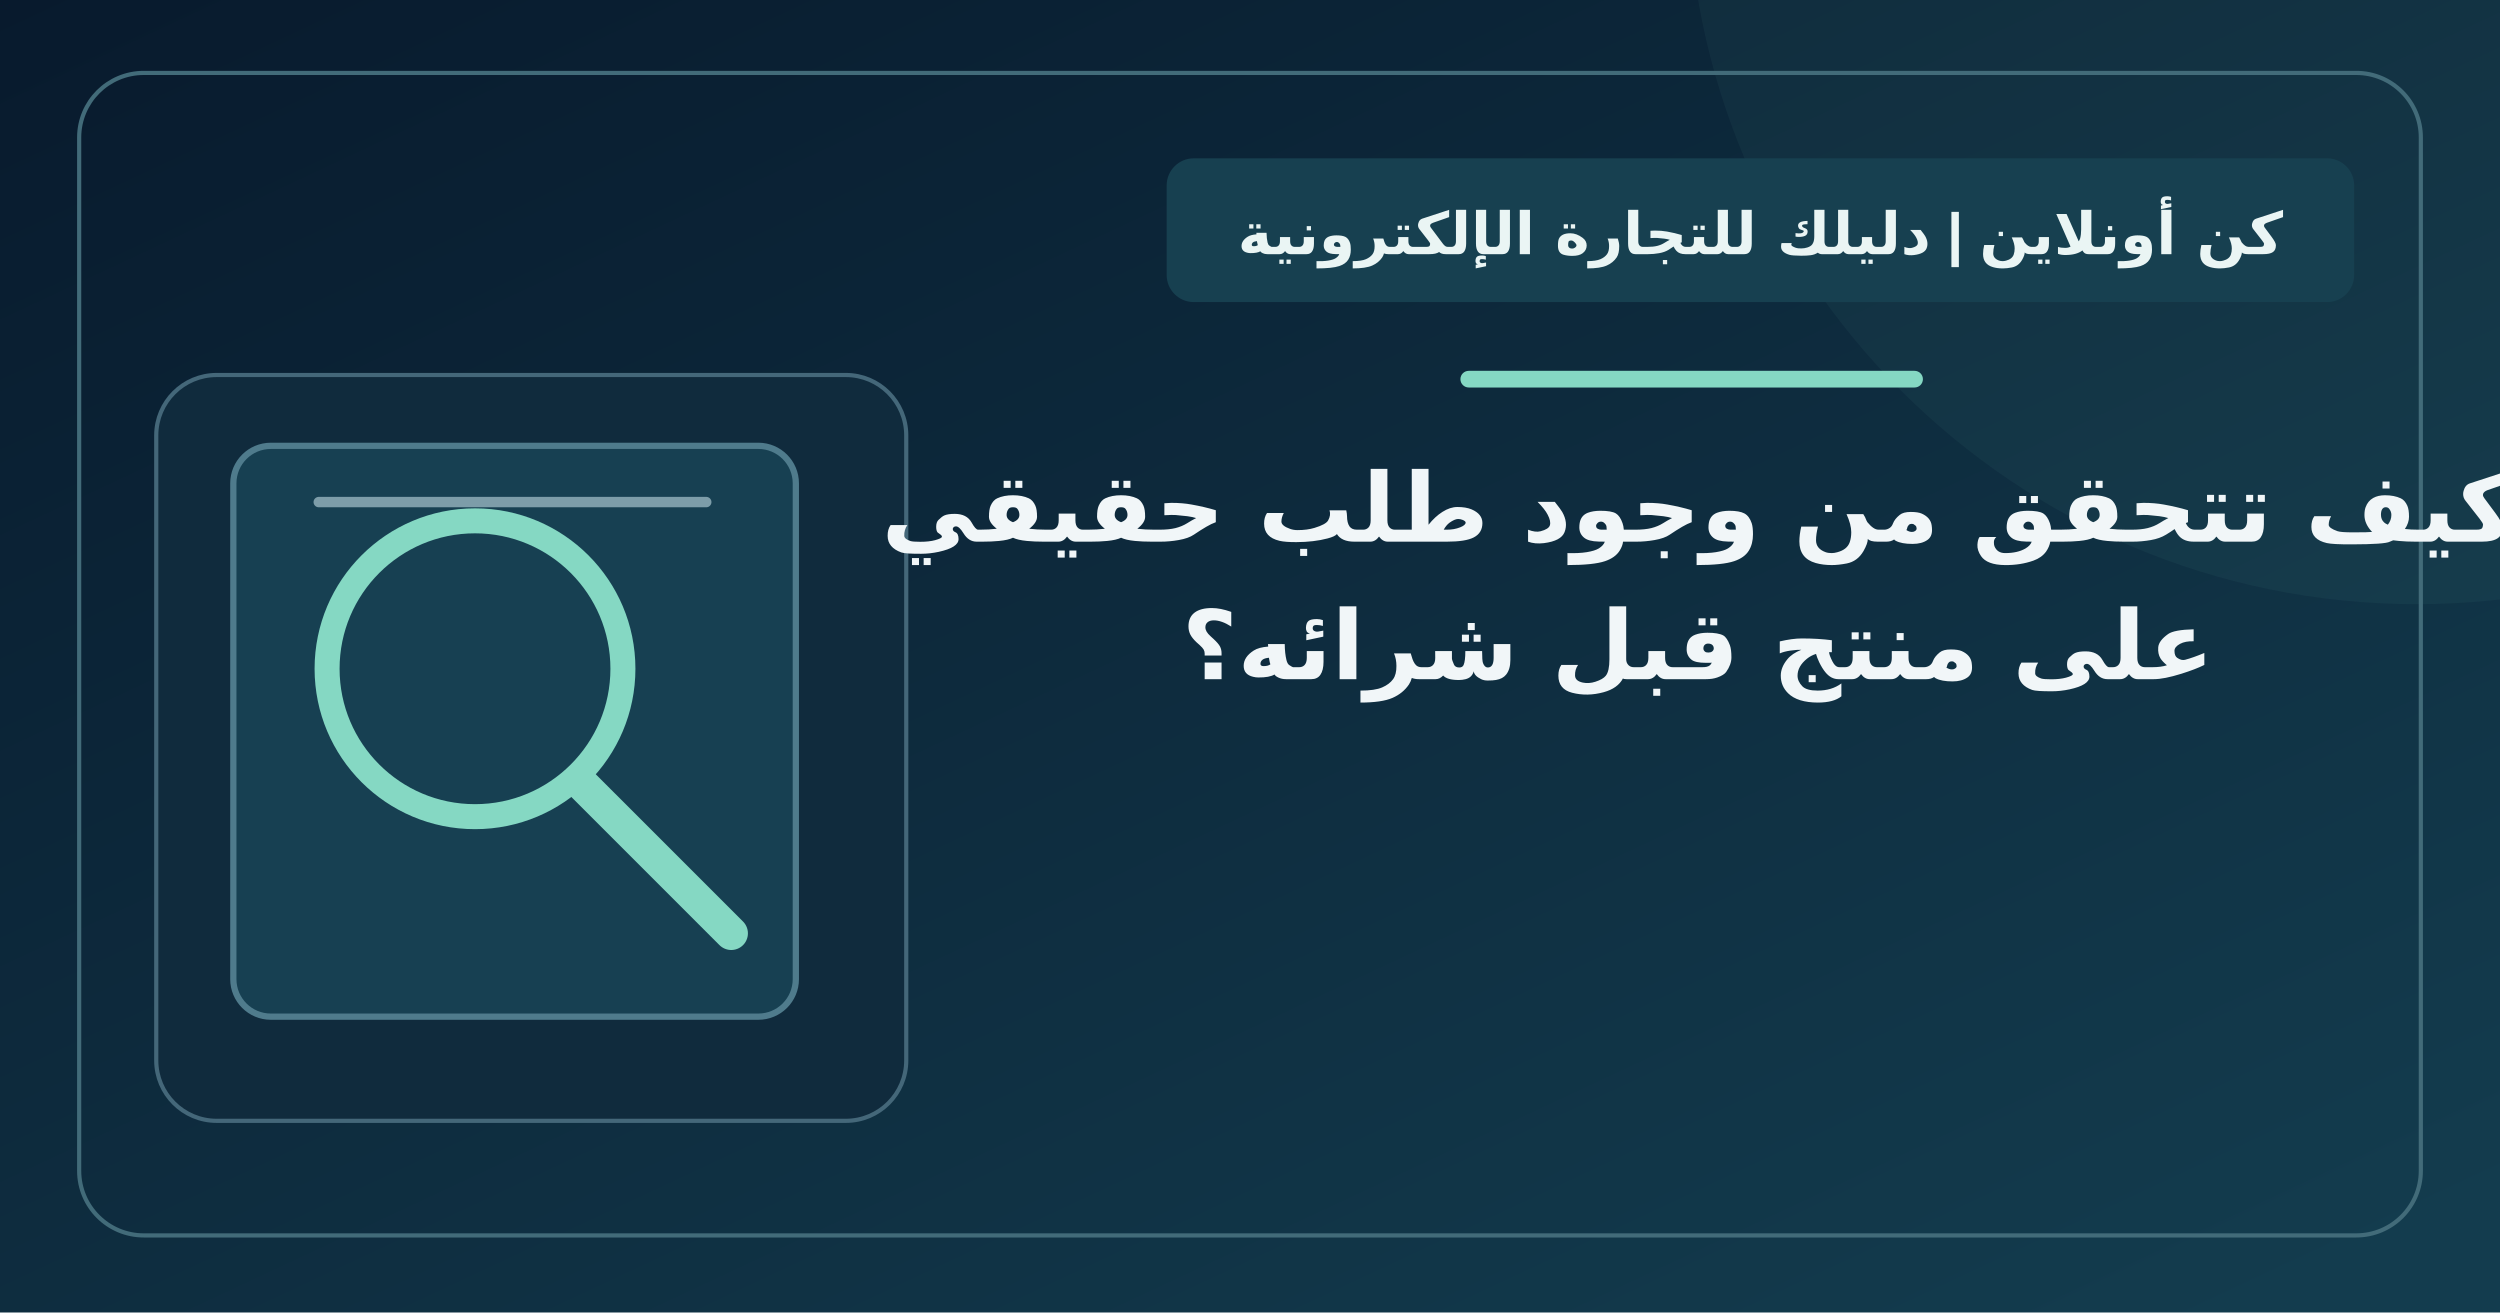
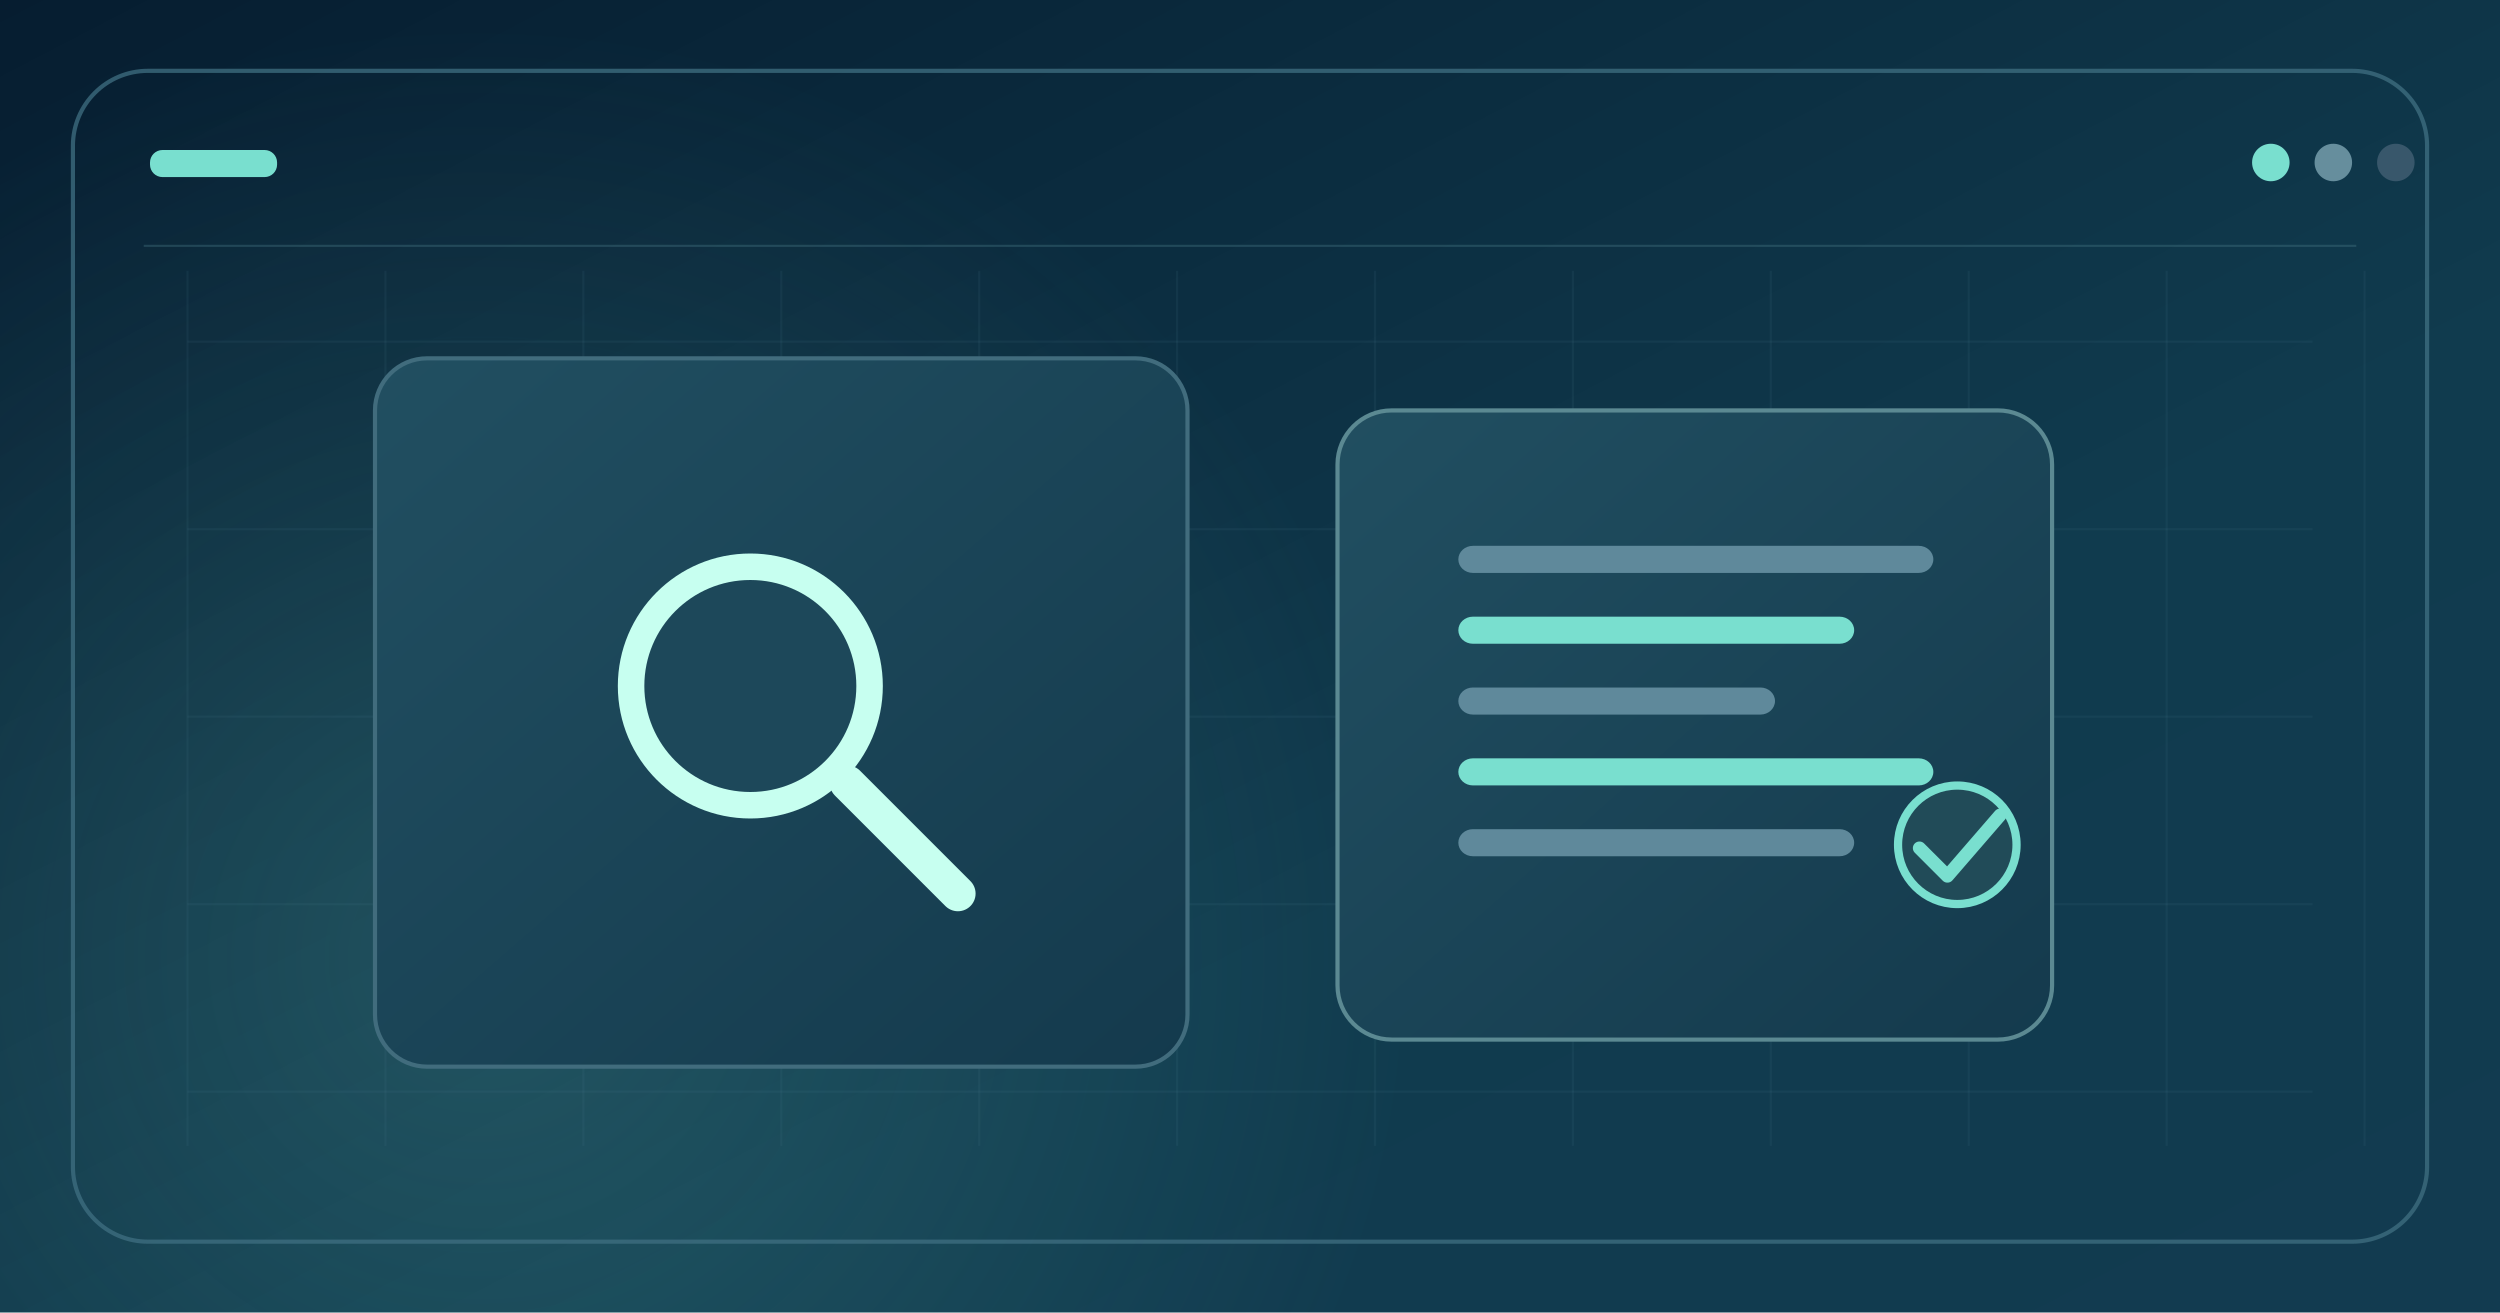
<svg xmlns="http://www.w3.org/2000/svg" width="1200" height="630" viewBox="0 0 1200 630" role="img" aria-labelledby="title desc">
  <defs>
-     <linearGradient id="g" x2=".9" y2="1">
-       <stop stop-color="#081a2d" />
-       <stop offset="1" stop-color="#133c4e" />
+     <linearGradient id="back" x1="0" y1="0" x2="1" y2="1">
+       <stop stop-color="#061d30" />
+       <stop offset=".62" stop-color="#103b4e" />
+       <stop offset="1" stop-color="#123b50" />
    </linearGradient>
+     <linearGradient id="glass" x1="0" y1="0" x2="1" y2="1">
+       <stop stop-color="#214f61" />
+       <stop offset="1" stop-color="#143a4d" />
+     </linearGradient>
+     <radialGradient id="bloom">
+       <stop stop-color="#79dfcf" stop-opacity=".18" />
+       <stop offset="1" stop-color="#79dfcf" stop-opacity="0" />
+     </radialGradient>
  </defs>
-   <rect width="1200" height="630" fill="url(#g)" />
-   <circle cx="1160" cy="-60" r="350" fill="#85d8c3" opacity=".05" />
-   <rect x="38" y="35" width="1124" height="558" rx="31" fill="none" stroke="#426b79" stroke-width="2" />
-   <rect x="75" y="180" width="360" height="358" rx="29" fill="#102b3d" stroke="#446779" stroke-width="2" />
-   <rect x="112" y="214" width="270" height="274" rx="18" fill="#174052" stroke="#4f7b8c" stroke-width="3" />
-   <circle cx="228" cy="321" r="71" stroke="#85d8c3" stroke-width="12" fill="none" />
-   <path d="M278 375 L351 448" stroke="#85d8c3" stroke-width="16" stroke-linecap="round" fill="none" />
-   <path d="M153 241 L339 241" stroke="#7d9da9" stroke-width="5" stroke-linecap="round" fill="none" />
-   <rect x="560" y="76" width="570" height="69" rx="13" fill="#174050" />
-   <text x="845" y="122" text-anchor="middle" direction="rtl" font-family="Cairo,Tajawal,Arial,sans-serif" font-weight="700" font-size="28" fill="#eaf5f4">كن أونلاين | دليلك للتجارة الإلكترونية</text>
-   <rect x="701" y="178" width="222" height="8" rx="4" fill="#85d8c3" />
-   <text x="815" y="260" text-anchor="middle" direction="rtl" font-family="Cairo,Tajawal,Arial,sans-serif" font-weight="700" font-size="46" fill="#f1f6f8">كيف تتحقق من وجود طلب حقيقي</text>
-   <text x="815" y="326" text-anchor="middle" direction="rtl" font-family="Cairo,Tajawal,Arial,sans-serif" font-weight="700" font-size="46" fill="#f1f6f8">على منتج قبل شرائه؟</text>
+   <rect width="1200" height="630" fill="url(#back)" />
+   <circle cx="230" cy="460" r="450" fill="url(#bloom)" />
+   <rect x="35" y="34" width="1130" height="562" rx="36" fill="none" stroke="#3f6f81" stroke-width="2" opacity=".75" />
+   <path d="M69 118H1131" stroke="#4c7f8b" stroke-width="1" opacity=".34" />
+   <rect x="72" y="72" width="61" height="13" rx="6" fill="#79dfcf" />
+   <circle cx="1090" cy="78" r="9" fill="#79dfcf" />
+   <circle cx="1120" cy="78" r="9" fill="#668e9d" />
+   <circle cx="1150" cy="78" r="9" fill="#38576b" />
+   <g stroke="#508396" stroke-opacity=".10" stroke-width="1">
+     <path d="M90 130V550" />
+     <path d="M185 130V550" />
+     <path d="M280 130V550" />
+     <path d="M375 130V550" />
+     <path d="M470 130V550" />
+     <path d="M565 130V550" />
+     <path d="M660 130V550" />
+     <path d="M755 130V550" />
+     <path d="M850 130V550" />
+     <path d="M945 130V550" />
+     <path d="M1040 130V550" />
+     <path d="M1135 130V550" />
+     <path d="M90 164H1110" />
+     <path d="M90 254H1110" />
+     <path d="M90 344H1110" />
+     <path d="M90 434H1110" />
+     <path d="M90 524H1110" />
+   </g>
+   <rect x="180" y="172" width="390" height="340" rx="25" fill="url(#glass)" stroke="#416c7d" stroke-width="2" />
+   <g transform="translate(269 236) scale(2.12)">
+     <circle cx="43" cy="44" r="27" fill="#1d485a" stroke="#c7fff0" stroke-width="6" />
+     <path d="M65 66L90 91" fill="none" stroke="#c7fff0" stroke-width="8" stroke-linecap="round" stroke-linejoin="round" />
+   </g>
+   <rect x="642" y="197" width="343" height="302" rx="26" fill="url(#glass)" stroke="#5b8992" stroke-width="2" />
+   <rect x="700" y="262" width="228" height="13" rx="7" fill="#5f899b" stroke="none" stroke-width="0" />
+   <rect x="700" y="296" width="190" height="13" rx="7" fill="#79dfcf" stroke="none" stroke-width="0" />
+   <rect x="700" y="330" width="152" height="13" rx="7" fill="#5f899b" stroke="none" stroke-width="0" />
+   <rect x="700" y="364" width="228" height="13" rx="7" fill="#79dfcf" stroke="none" stroke-width="0" />
+   <rect x="700" y="398" width="190" height="13" rx="7" fill="#5f899b" stroke="none" stroke-width="0" />
+   <g transform="translate(900 366) scale(0.79)">
+     <circle cx="50" cy="50" r="36" fill="#214b58" stroke="#79dfcf" stroke-width="5" />
+     <path d="M27 52L44 69L76 32" fill="none" stroke="#79dfcf" stroke-width="8" stroke-linecap="round" stroke-linejoin="round" />
+   </g>
</svg>
